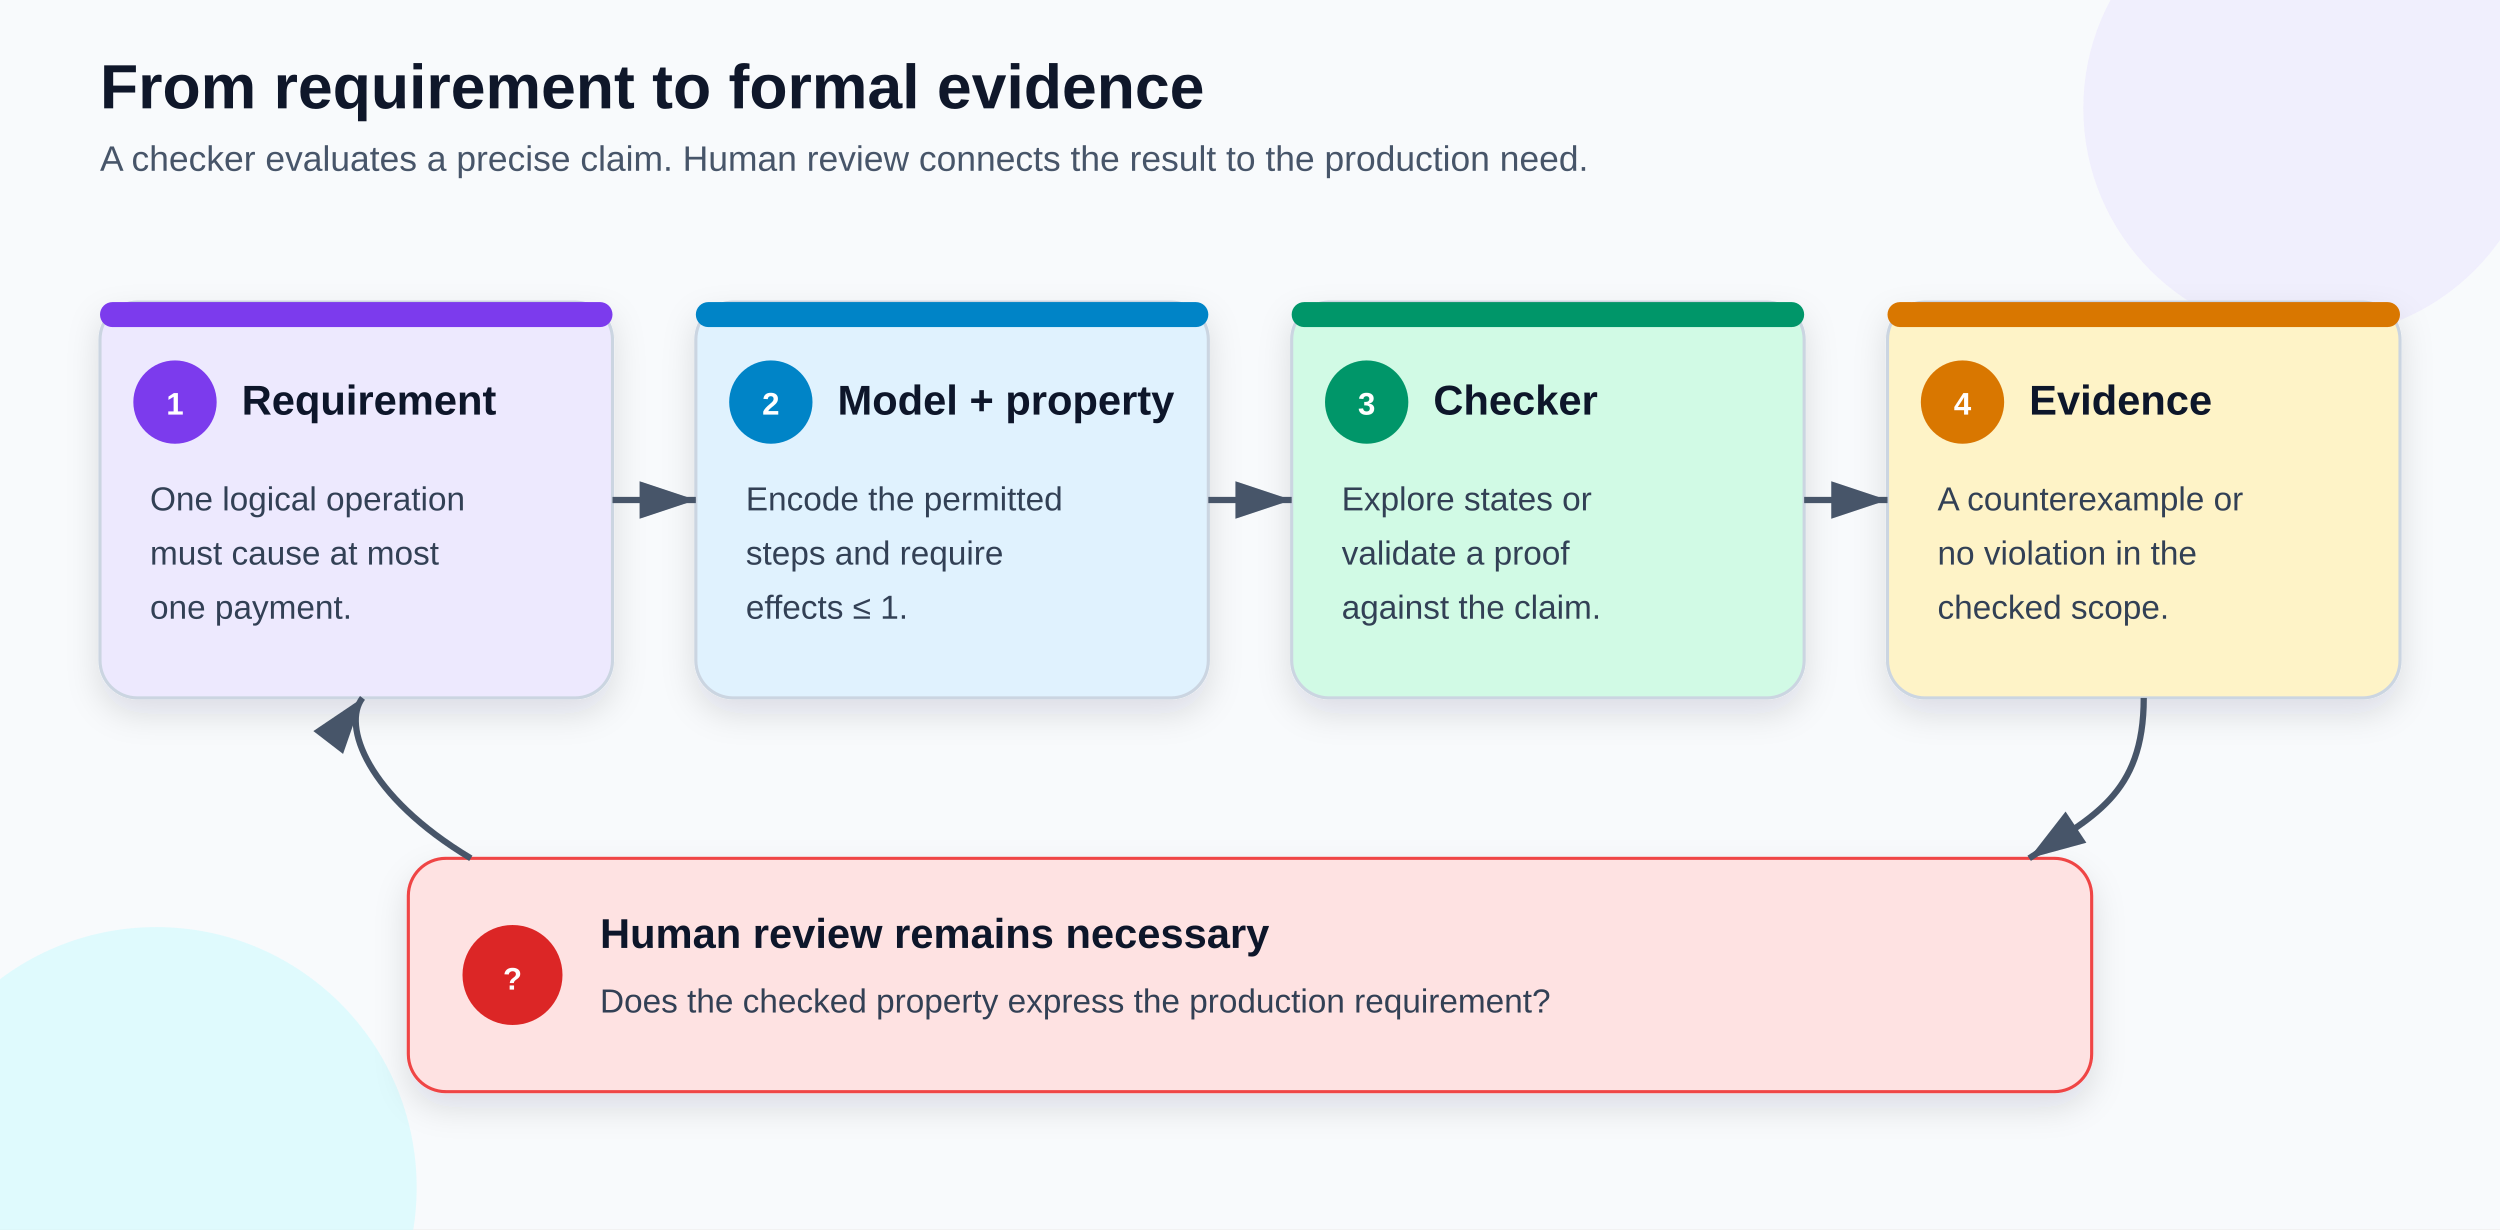
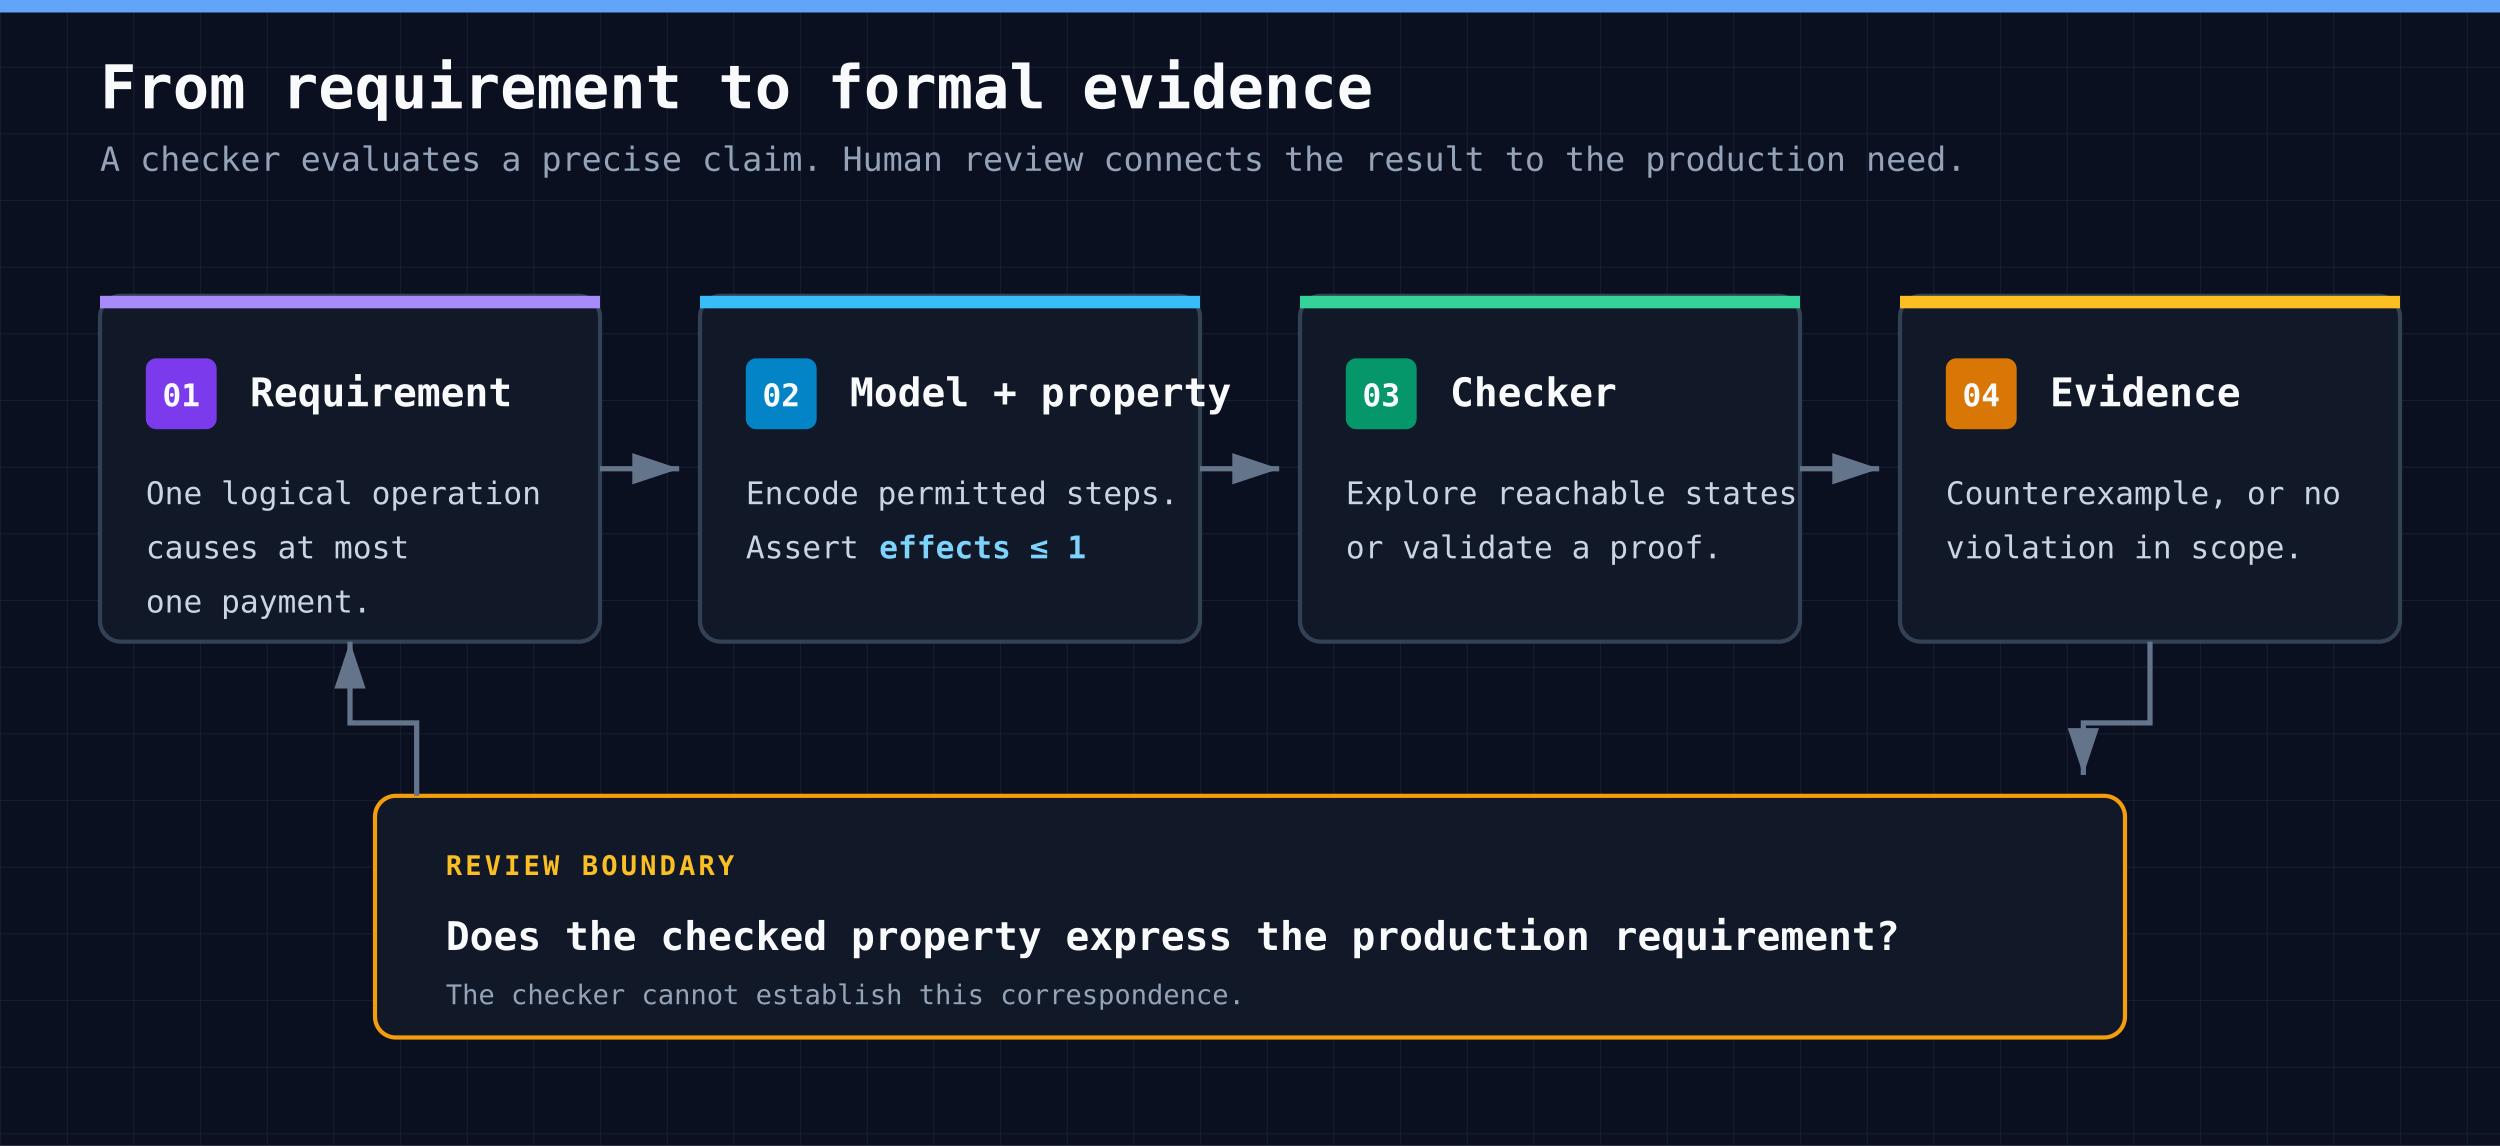
- <svg xmlns="http://www.w3.org/2000/svg" width="1200" height="590" viewBox="0 0 1200 590" role="img" aria-labelledby="diagram-title diagram-description">
+ <svg xmlns="http://www.w3.org/2000/svg" width="1200" height="550" viewBox="0 0 1200 550" role="img" aria-labelledby="diagram-title diagram-description">
  <defs>
    <marker id="formal-arrow" markerWidth="10" markerHeight="10" refX="9" refY="3" orient="auto" markerUnits="strokeWidth">
-       <path d="M0,0 L0,6 L9,3 z" fill="#475569" />
+       <path d="M0,0 L0,6 L9,3 z" fill="#64748b" />
    </marker>
-     <filter id="formal-shadow" x="-15%" y="-15%" width="130%" height="145%">
-       <feDropShadow dx="0" dy="7" stdDeviation="8" flood-color="#0f172a" flood-opacity=".12" />
-     </filter>
+     <pattern id="formal-grid" width="32" height="32" patternUnits="userSpaceOnUse">
+       <path d="M32 0H0V32" fill="none" stroke="#1e293b" stroke-width="1" />
+     </pattern>
    <style>
-       .formal-title { fill: #0f172a; font: 700 30px Arial, sans-serif; }
-       .formal-subtitle { fill: #475569; font: 17px Arial, sans-serif; }
-       .formal-card { stroke: #cbd5e1; stroke-width: 1.5; }
-       .formal-card-title { fill: #0f172a; font: 700 20px Arial, sans-serif; }
-       .formal-card-copy { fill: #334155; font: 16px Arial, sans-serif; }
-       .formal-small { fill: #475569; font: 14px Arial, sans-serif; }
-       .formal-chip { fill: #ffffff; font: 700 15px Arial, sans-serif; }
-       .formal-arrow { fill: none; stroke: #475569; stroke-width: 3; marker-end: url(#formal-arrow); }
-       .formal-dashed { fill: none; stroke: #64748b; stroke-width: 2; stroke-dasharray: 8 7; }
-       .formal-lane { fill: none; stroke: #cbd5e1; stroke-width: 2; }
+       .formal-title { fill: #f8fafc; font: 700 29px "DejaVu Sans Mono", monospace; }
+       .formal-subtitle { fill: #94a3b8; font: 16px "DejaVu Sans Mono", monospace; }
+       .formal-panel { fill: #111827; stroke: #334155; stroke-width: 2; }
+       .formal-card-title { fill: #f8fafc; font: 700 19px "DejaVu Sans Mono", monospace; }
+       .formal-card-copy { fill: #cbd5e1; font: 15px "DejaVu Sans Mono", monospace; }
+       .formal-small { fill: #94a3b8; font: 13px "DejaVu Sans Mono", monospace; }
+       .formal-chip { fill: #f8fafc; font: 700 15px "DejaVu Sans Mono", monospace; }
+       .formal-label { fill: #93c5fd; font: 700 13px "DejaVu Sans Mono", monospace; letter-spacing: 1.5px; }
+       .formal-step { fill: #64748b; font: 13px "DejaVu Sans Mono", monospace; }
+       .formal-arrow { fill: none; stroke: #64748b; stroke-width: 2.5; marker-end: url(#formal-arrow); }
+       .formal-dashed { fill: none; stroke: #475569; stroke-width: 2; stroke-dasharray: 8 7; marker-end: url(#formal-arrow); }
+       .formal-lane { fill: none; stroke: #334155; stroke-width: 2; stroke-dasharray: 7 7; }
    </style>
  </defs>
-   <rect width="1200" height="590" fill="#f8fafc" />
-   <circle cx="1110" cy="52" r="110" fill="#ede9fe" opacity=".7" />
-   <circle cx="75" cy="570" r="125" fill="#cffafe" opacity=".6" />
+   <rect width="1200" height="550" fill="#0b1020" />
+   <rect width="1200" height="550" fill="url(#formal-grid)" opacity=".55" />
+   <rect width="1200" height="6" fill="#60a5fa" />
  <text x="48" y="52" class="formal-title">From requirement to formal evidence</text>
  <text x="48" y="82" class="formal-subtitle">A checker evaluates a precise claim. Human review connects the result to the production need.</text>
-   <g filter="url(#formal-shadow)">
-     <rect x="48" y="145" width="246" height="190" rx="18" fill="#ede9fe" class="formal-card" />
-     <rect x="48" y="145" width="246" height="12" rx="6" fill="#7c3aed" />
-     <circle cx="84" cy="193" r="20" fill="#7c3aed" />
-     <text x="84" y="199" class="formal-chip" text-anchor="middle">1</text>
-     <text x="116" y="199" class="formal-card-title">Requirement</text>
-     <text x="72" y="245" class="formal-card-copy">One logical operation</text>
-     <text x="72" y="271" class="formal-card-copy">must cause at most</text>
-     <text x="72" y="297" class="formal-card-copy">one payment.</text>
-     <rect x="334" y="145" width="246" height="190" rx="18" fill="#e0f2fe" class="formal-card" />
-     <rect x="334" y="145" width="246" height="12" rx="6" fill="#0284c7" />
-     <circle cx="370" cy="193" r="20" fill="#0284c7" />
-     <text x="370" y="199" class="formal-chip" text-anchor="middle">2</text>
-     <text x="402" y="199" class="formal-card-title">Model + property</text>
-     <text x="358" y="245" class="formal-card-copy">Encode the permitted</text>
-     <text x="358" y="271" class="formal-card-copy">steps and require</text>
-     <text x="358" y="297" class="formal-card-copy">effects ≤ 1.</text>
-     <rect x="620" y="145" width="246" height="190" rx="18" fill="#d1fae5" class="formal-card" />
-     <rect x="620" y="145" width="246" height="12" rx="6" fill="#059669" />
-     <circle cx="656" cy="193" r="20" fill="#059669" />
-     <text x="656" y="199" class="formal-chip" text-anchor="middle">3</text>
-     <text x="688" y="199" class="formal-card-title">Checker</text>
-     <text x="644" y="245" class="formal-card-copy">Explore states or</text>
-     <text x="644" y="271" class="formal-card-copy">validate a proof</text>
-     <text x="644" y="297" class="formal-card-copy">against the claim.</text>
-     <rect x="906" y="145" width="246" height="190" rx="18" fill="#fef3c7" class="formal-card" />
-     <rect x="906" y="145" width="246" height="12" rx="6" fill="#d97706" />
-     <circle cx="942" cy="193" r="20" fill="#d97706" />
-     <text x="942" y="199" class="formal-chip" text-anchor="middle">4</text>
-     <text x="974" y="199" class="formal-card-title">Evidence</text>
-     <text x="930" y="245" class="formal-card-copy">A counterexample or</text>
-     <text x="930" y="271" class="formal-card-copy">no violation in the</text>
-     <text x="930" y="297" class="formal-card-copy">checked scope.</text>
-   </g>
-   <path d="M294 240 L334 240" class="formal-arrow" />
-   <path d="M580 240 L620 240" class="formal-arrow" />
-   <path d="M866 240 L906 240" class="formal-arrow" />
-   <g filter="url(#formal-shadow)">
-     <rect x="196" y="412" width="808" height="112" rx="18" fill="#fee2e2" stroke="#ef4444" stroke-width="1.5" />
-     <circle cx="246" cy="468" r="24" fill="#dc2626" />
-     <text x="246" y="475" class="formal-chip" text-anchor="middle">?</text>
-     <text x="288" y="455" class="formal-card-title">Human review remains necessary</text>
-     <text x="288" y="486" class="formal-card-copy">Does the checked property express the production requirement?</text>
-   </g>
-   <path d="M1029 335 C1029 382, 1004 392, 974 412" class="formal-arrow" />
-   <path d="M226 412 C176 382, 164 348, 174 335" class="formal-arrow" />
+   <rect x="48" y="142" width="240" height="166" rx="10" class="formal-panel" />
+   <rect x="48" y="142" width="240" height="6" fill="#a78bfa" />
+   <rect x="70" y="172" width="34" height="34" rx="5" fill="#7c3aed" />
+   <text x="87" y="195" class="formal-chip" text-anchor="middle">01</text>
+   <text x="120" y="195" class="formal-card-title">Requirement</text>
+   <text x="70" y="242" class="formal-card-copy">One logical operation</text>
+   <text x="70" y="268" class="formal-card-copy">causes at most</text>
+   <text x="70" y="294" class="formal-card-copy">one payment.</text>
+   <rect x="336" y="142" width="240" height="166" rx="10" class="formal-panel" />
+   <rect x="336" y="142" width="240" height="6" fill="#38bdf8" />
+   <rect x="358" y="172" width="34" height="34" rx="5" fill="#0284c7" />
+   <text x="375" y="195" class="formal-chip" text-anchor="middle">02</text>
+   <text x="408" y="195" class="formal-card-title">Model + property</text>
+   <text x="358" y="242" class="formal-card-copy">Encode permitted steps.</text>
+   <text x="358" y="268" class="formal-card-copy">Assert</text>
+   <text x="422" y="268" fill="#7dd3fc" font-family="DejaVu Sans Mono, monospace" font-size="15" font-weight="700">effects ≤ 1</text>
+   <rect x="624" y="142" width="240" height="166" rx="10" class="formal-panel" />
+   <rect x="624" y="142" width="240" height="6" fill="#34d399" />
+   <rect x="646" y="172" width="34" height="34" rx="5" fill="#059669" />
+   <text x="663" y="195" class="formal-chip" text-anchor="middle">03</text>
+   <text x="696" y="195" class="formal-card-title">Checker</text>
+   <text x="646" y="242" class="formal-card-copy">Explore reachable states</text>
+   <text x="646" y="268" class="formal-card-copy">or validate a proof.</text>
+   <rect x="912" y="142" width="240" height="166" rx="10" class="formal-panel" />
+   <rect x="912" y="142" width="240" height="6" fill="#fbbf24" />
+   <rect x="934" y="172" width="34" height="34" rx="5" fill="#d97706" />
+   <text x="951" y="195" class="formal-chip" text-anchor="middle">04</text>
+   <text x="984" y="195" class="formal-card-title">Evidence</text>
+   <text x="934" y="242" class="formal-card-copy">Counterexample, or no</text>
+   <text x="934" y="268" class="formal-card-copy">violation in scope.</text>
+   <path d="M288 225H326" class="formal-arrow" />
+   <path d="M576 225H614" class="formal-arrow" />
+   <path d="M864 225H902" class="formal-arrow" />
+   <rect x="180" y="382" width="840" height="116" rx="10" fill="#111827" stroke="#f59e0b" stroke-width="2" />
+   <text x="214" y="420" fill="#fbbf24" font-family="DejaVu Sans Mono, monospace" font-size="13" font-weight="700" letter-spacing="1.5px">REVIEW BOUNDARY</text>
+   <text x="214" y="456" class="formal-card-title">Does the checked property express the production requirement?</text>
+   <text x="214" y="482" class="formal-small">The checker cannot establish this correspondence.</text>
+   <path d="M1032 308V347H1000V372" class="formal-arrow" />
+   <path d="M200 382V347H168V308" class="formal-arrow" />
</svg>
